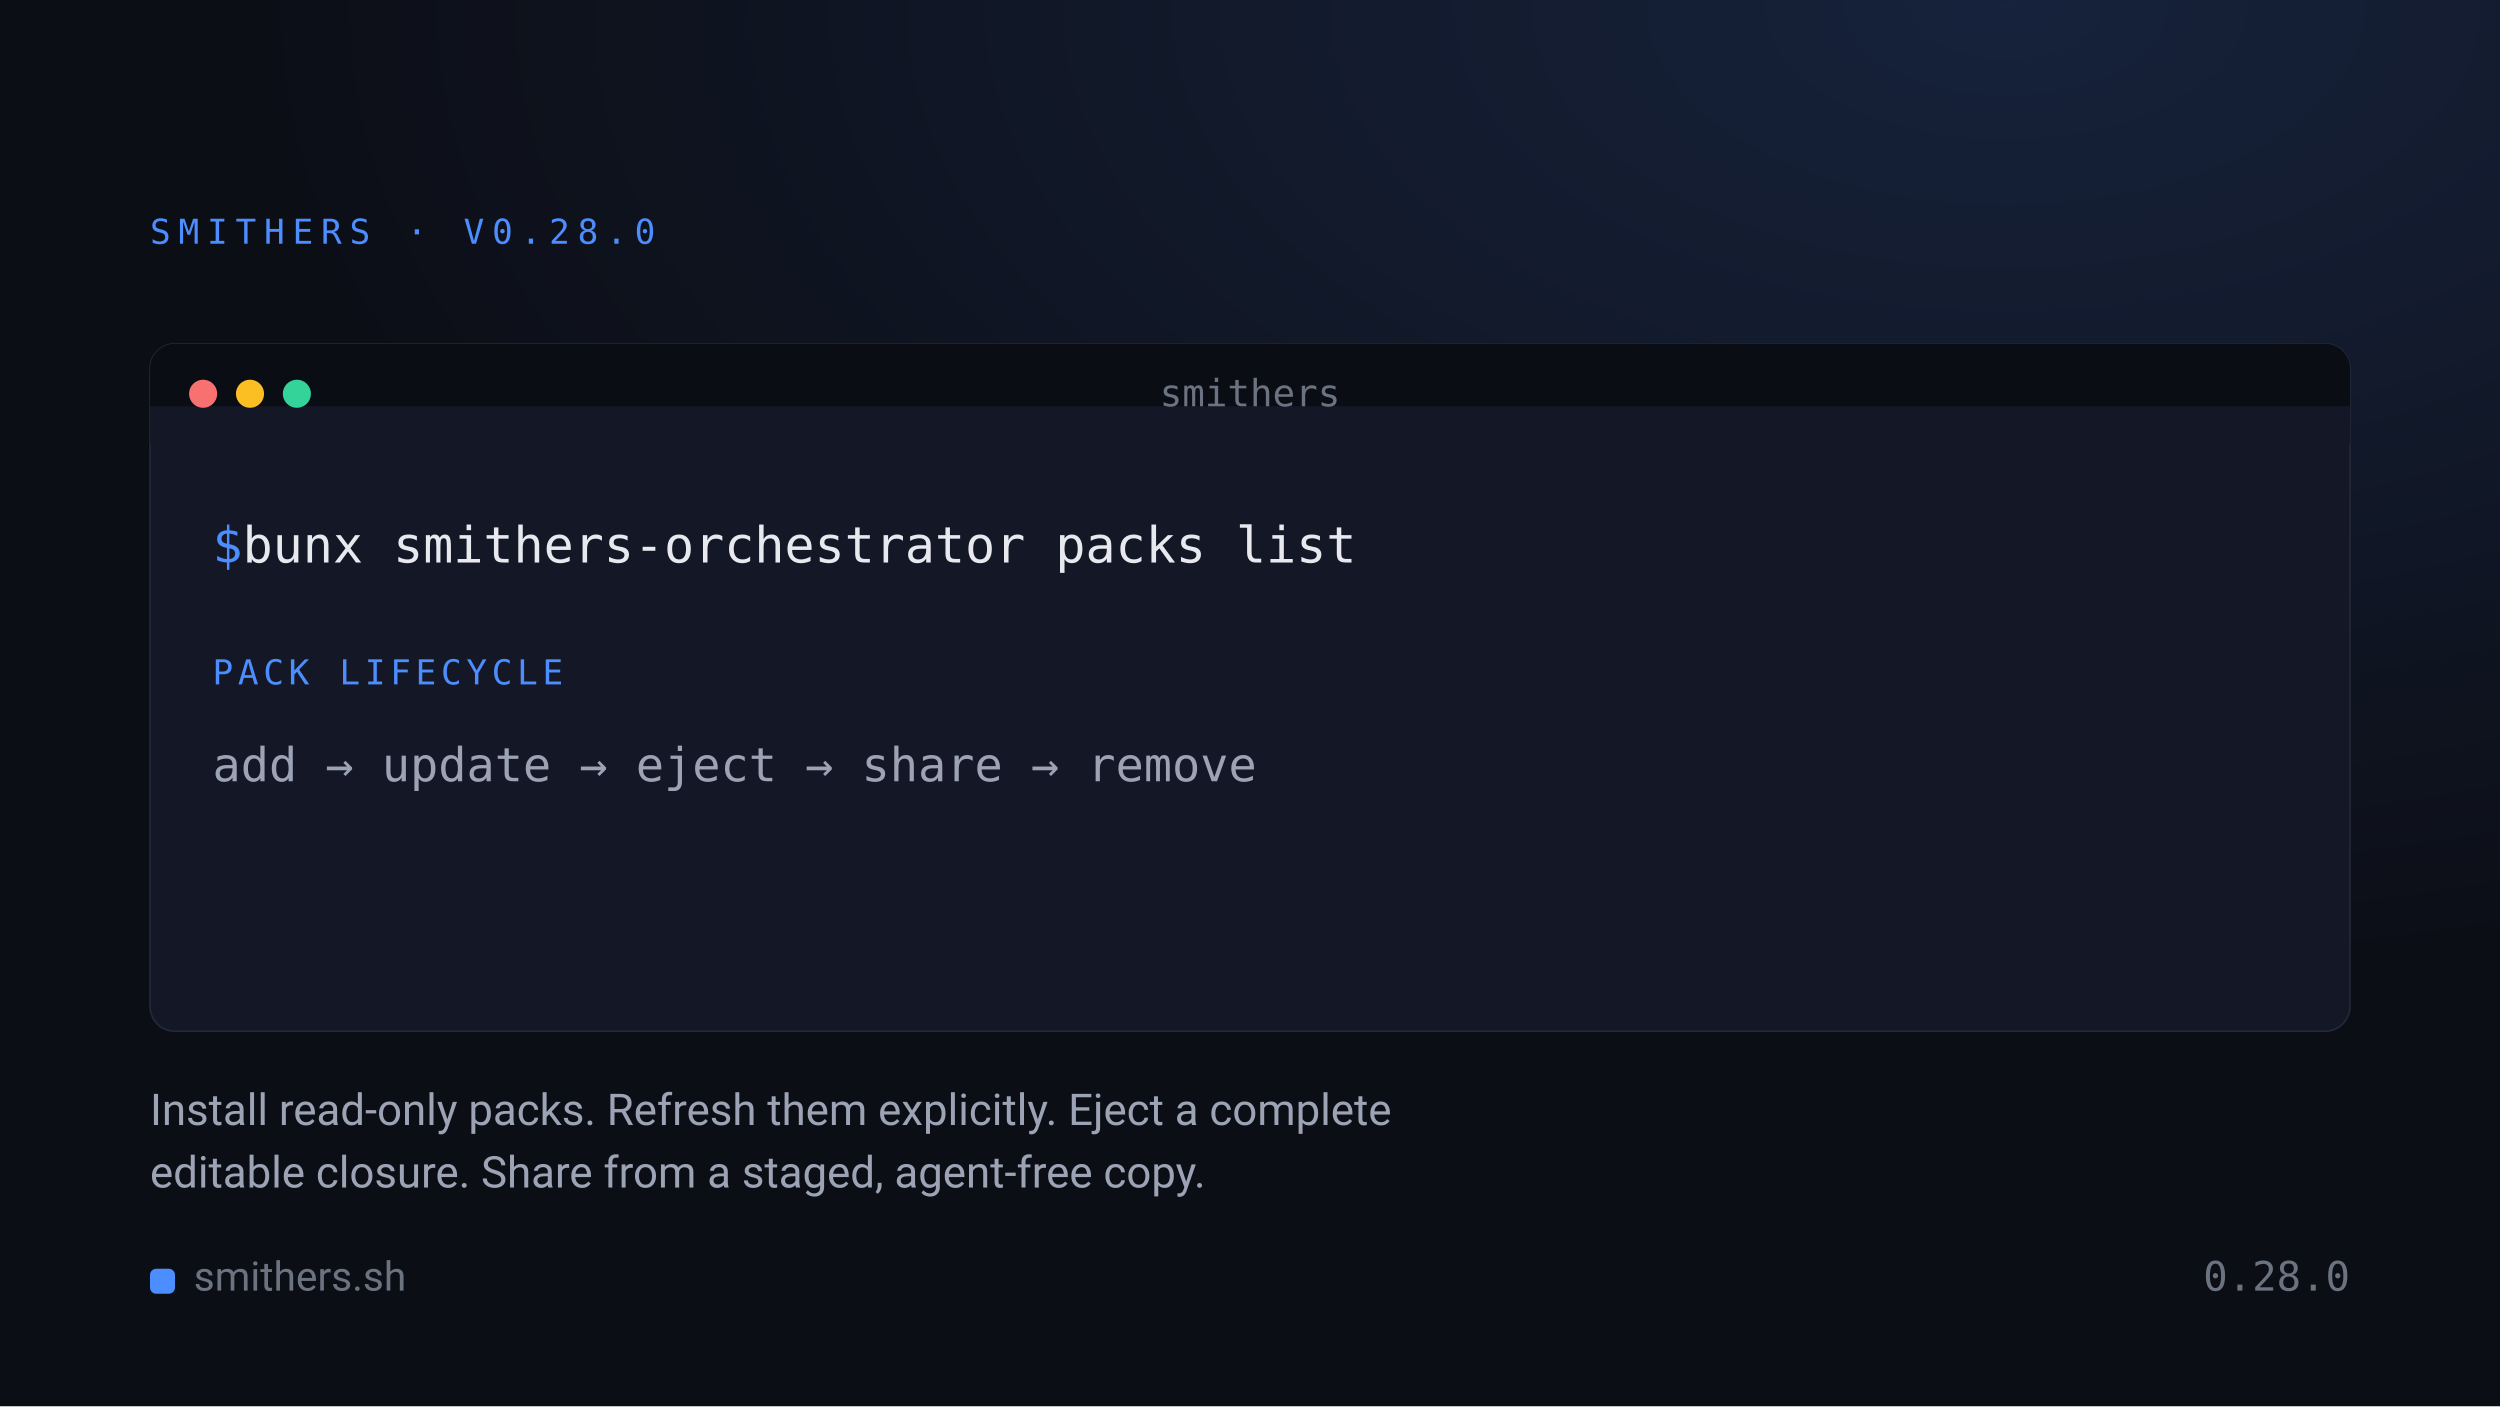
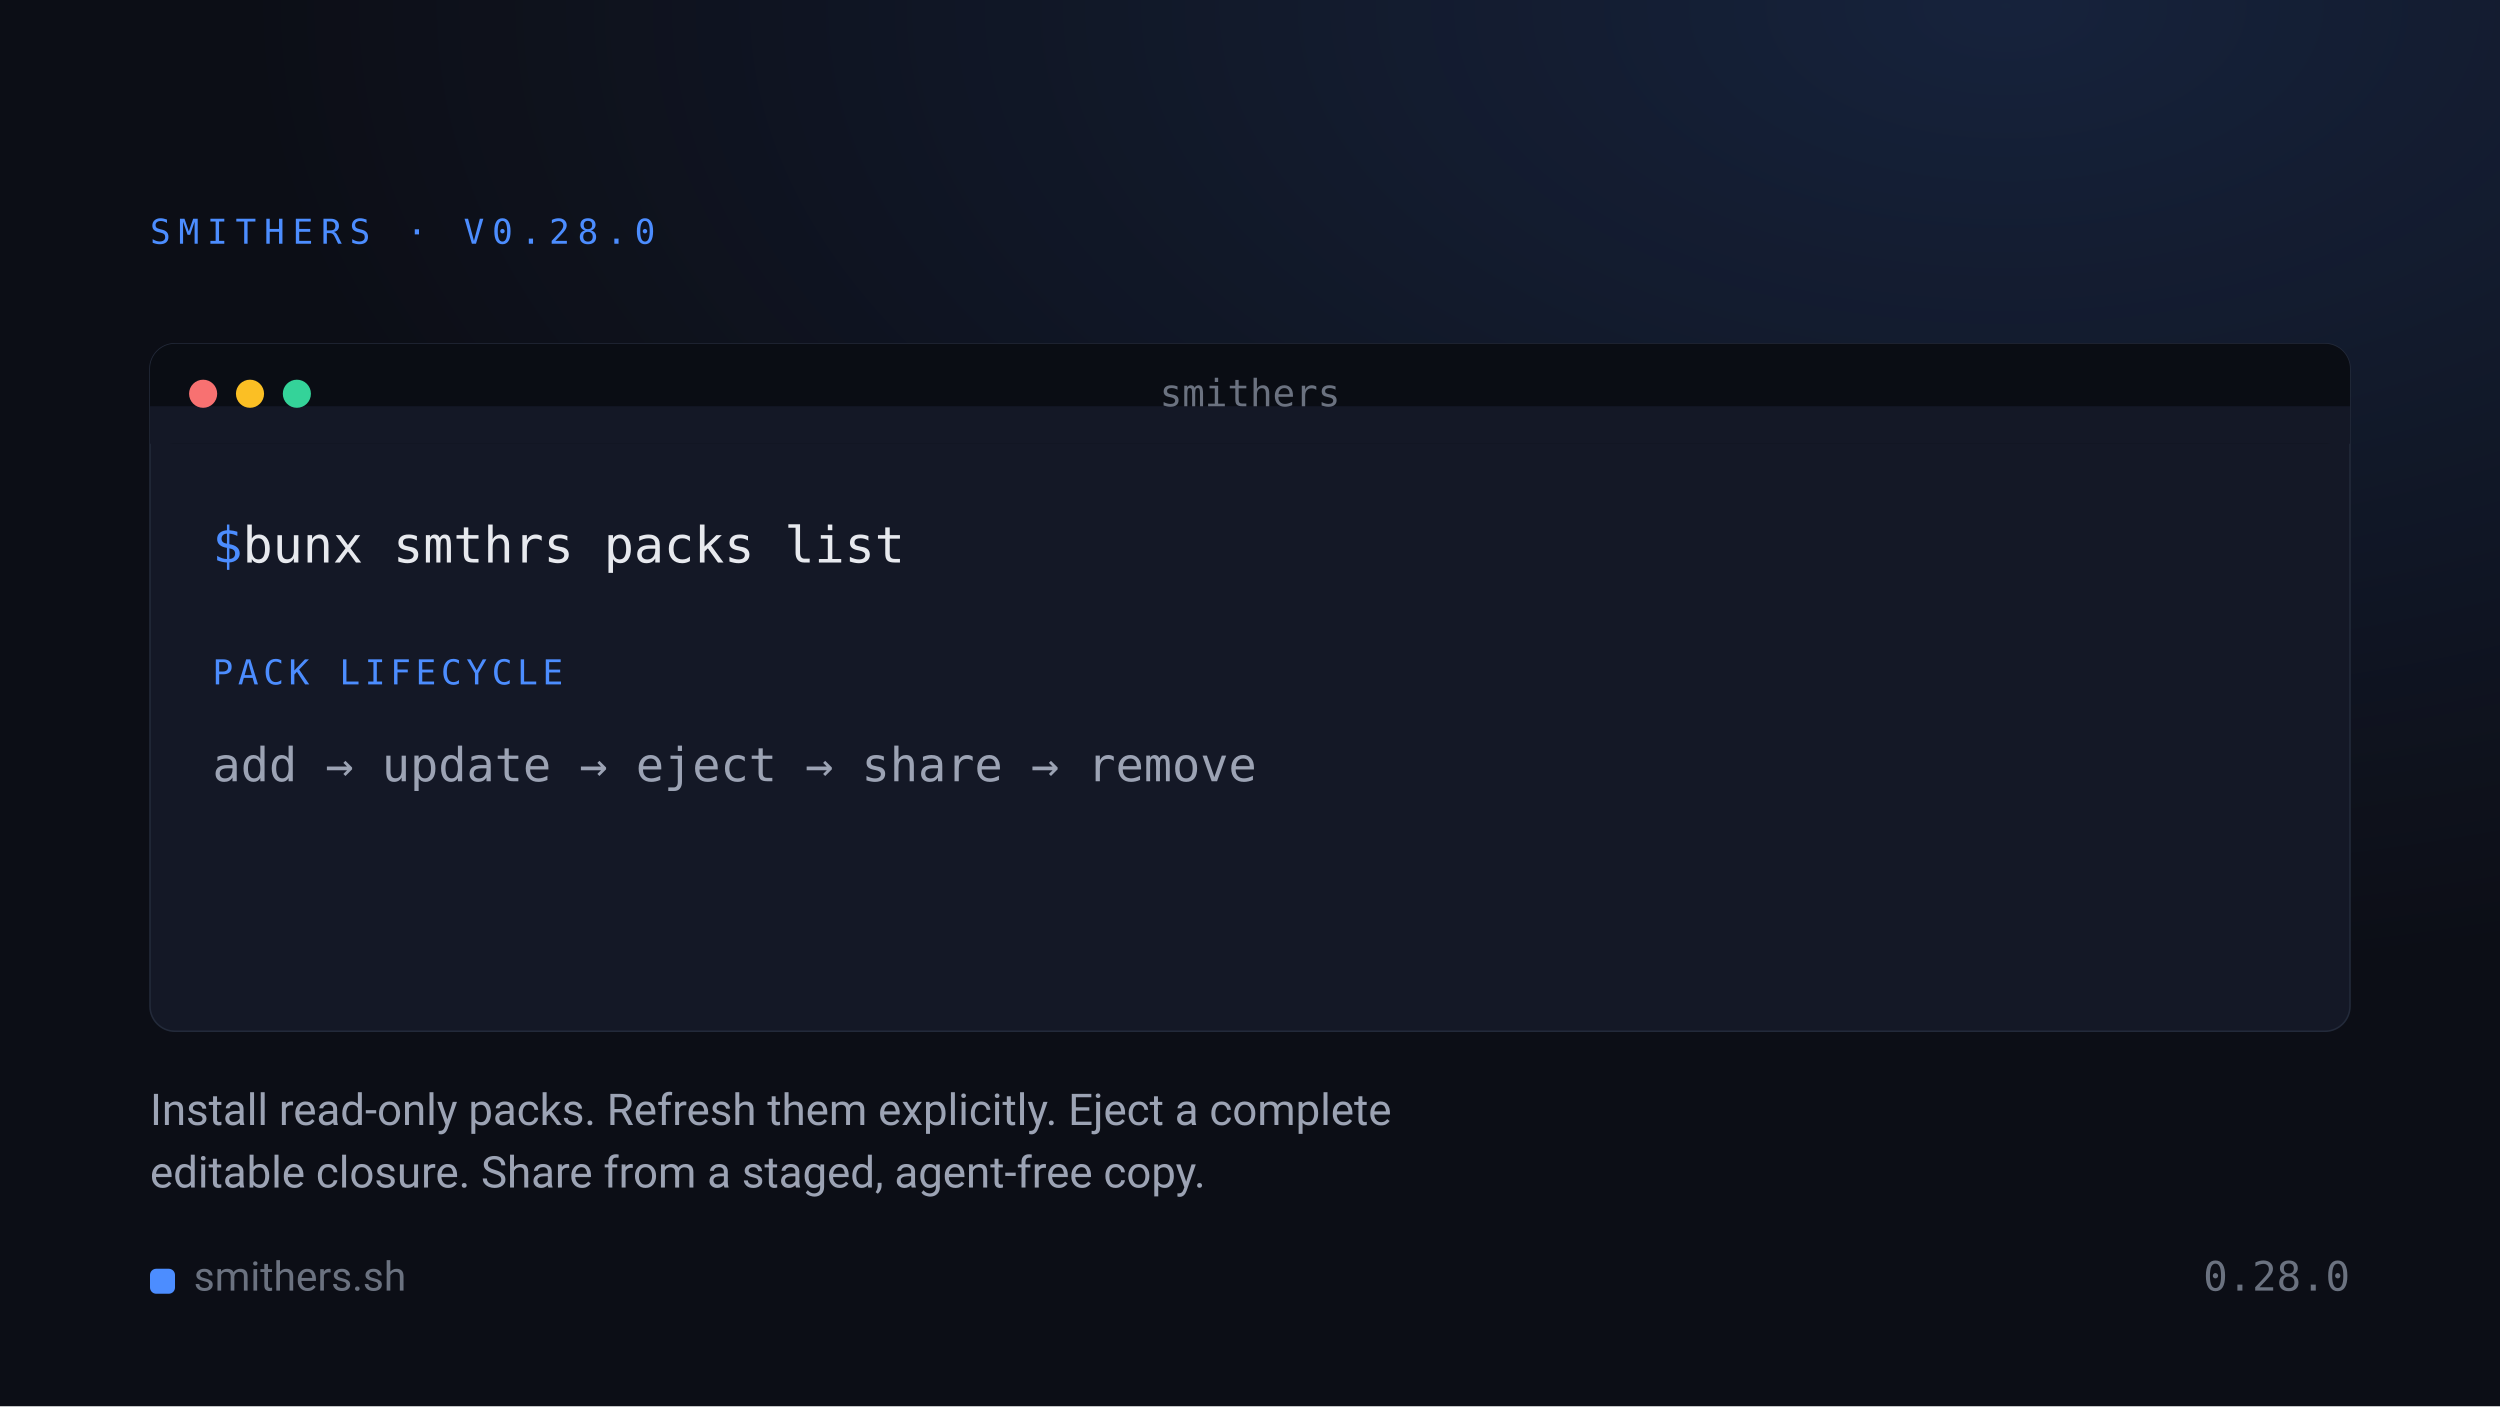
<svg xmlns="http://www.w3.org/2000/svg" width="1600" height="900" viewBox="0 0 1600 900">
  <defs>
    <radialGradient id="glow" cx="80%" cy="0%" r="70%">
      <stop offset="0%" stop-color="#4C8DFF" stop-opacity="0.16" />
      <stop offset="100%" stop-color="#4C8DFF" stop-opacity="0" />
    </radialGradient>
  </defs>
  <rect width="1600" height="900" fill="#0C0E16" />
  <rect width="1600" height="900" fill="url(#glow)" />
  <text font-size="22" font-family="ui-monospace, SFMono-Regular, Menlo, Monaco, Consolas, monospace" fill="#4C8DFF" letter-spacing="5">
    <tspan x="96" y="156">SMITHERS · V0.28.0</tspan>
  </text>
  <rect x="96" y="220" width="1408" height="440" rx="16" fill="#141826" stroke="#232A3A" />
  <rect x="96" y="220" width="1408" height="64" rx="16" fill="#0A0D14" />
  <rect x="96" y="260" width="1408" height="24" fill="#141826" />
  <circle cx="130" cy="252" r="9" fill="#F87171" />
  <circle cx="160" cy="252" r="9" fill="#FBBF24" />
  <circle cx="190" cy="252" r="9" fill="#34D399" />
  <text x="800" y="260" font-size="24" font-family="ui-monospace, SFMono-Regular, Menlo, Monaco, Consolas, monospace" fill="#6B7280" text-anchor="middle">smithers</text>
  <text font-size="32" font-family="ui-monospace, SFMono-Regular, Menlo, Monaco, Consolas, monospace" fill="#E7E9EE">
    <tspan x="136" y="360">
-       <tspan fill="#4C8DFF">$ </tspan>bunx smithers-orchestrator packs list</tspan>
+       <tspan fill="#4C8DFF">$ </tspan>bunx smthrs packs list</tspan>
  </text>
  <text font-size="22" font-family="ui-monospace, SFMono-Regular, Menlo, Monaco, Consolas, monospace" fill="#4C8DFF" letter-spacing="3">
    <tspan x="136" y="438">PACK LIFECYCLE</tspan>
  </text>
  <text font-size="30" font-family="ui-monospace, SFMono-Regular, Menlo, Monaco, Consolas, monospace" fill="#9CA3B4">
    <tspan x="136" y="500">add  →  update  →  eject  →  share  →  remove</tspan>
  </text>
  <text font-size="28" font-family="system-ui, -apple-system, 'Segoe UI', Roboto, Helvetica, Arial, sans-serif" fill="#9CA3B4">
    <tspan x="96" y="720">Install read-only packs. Refresh them explicitly. Eject a complete</tspan>
    <tspan x="96" y="760">editable closure. Share from a staged, agent-free copy.</tspan>
  </text>
  <rect x="96" y="812" width="16" height="16" rx="4" fill="#4C8DFF" />
  <text x="124" y="826" font-size="26" font-family="system-ui, -apple-system, 'Segoe UI', Roboto, Helvetica, Arial, sans-serif" fill="#6B7280">smithers.sh</text>
  <text x="1504" y="826" font-size="26" font-family="ui-monospace, SFMono-Regular, Menlo, Monaco, Consolas, monospace" fill="#6B7280" text-anchor="end">0.28.0</text>
</svg>
